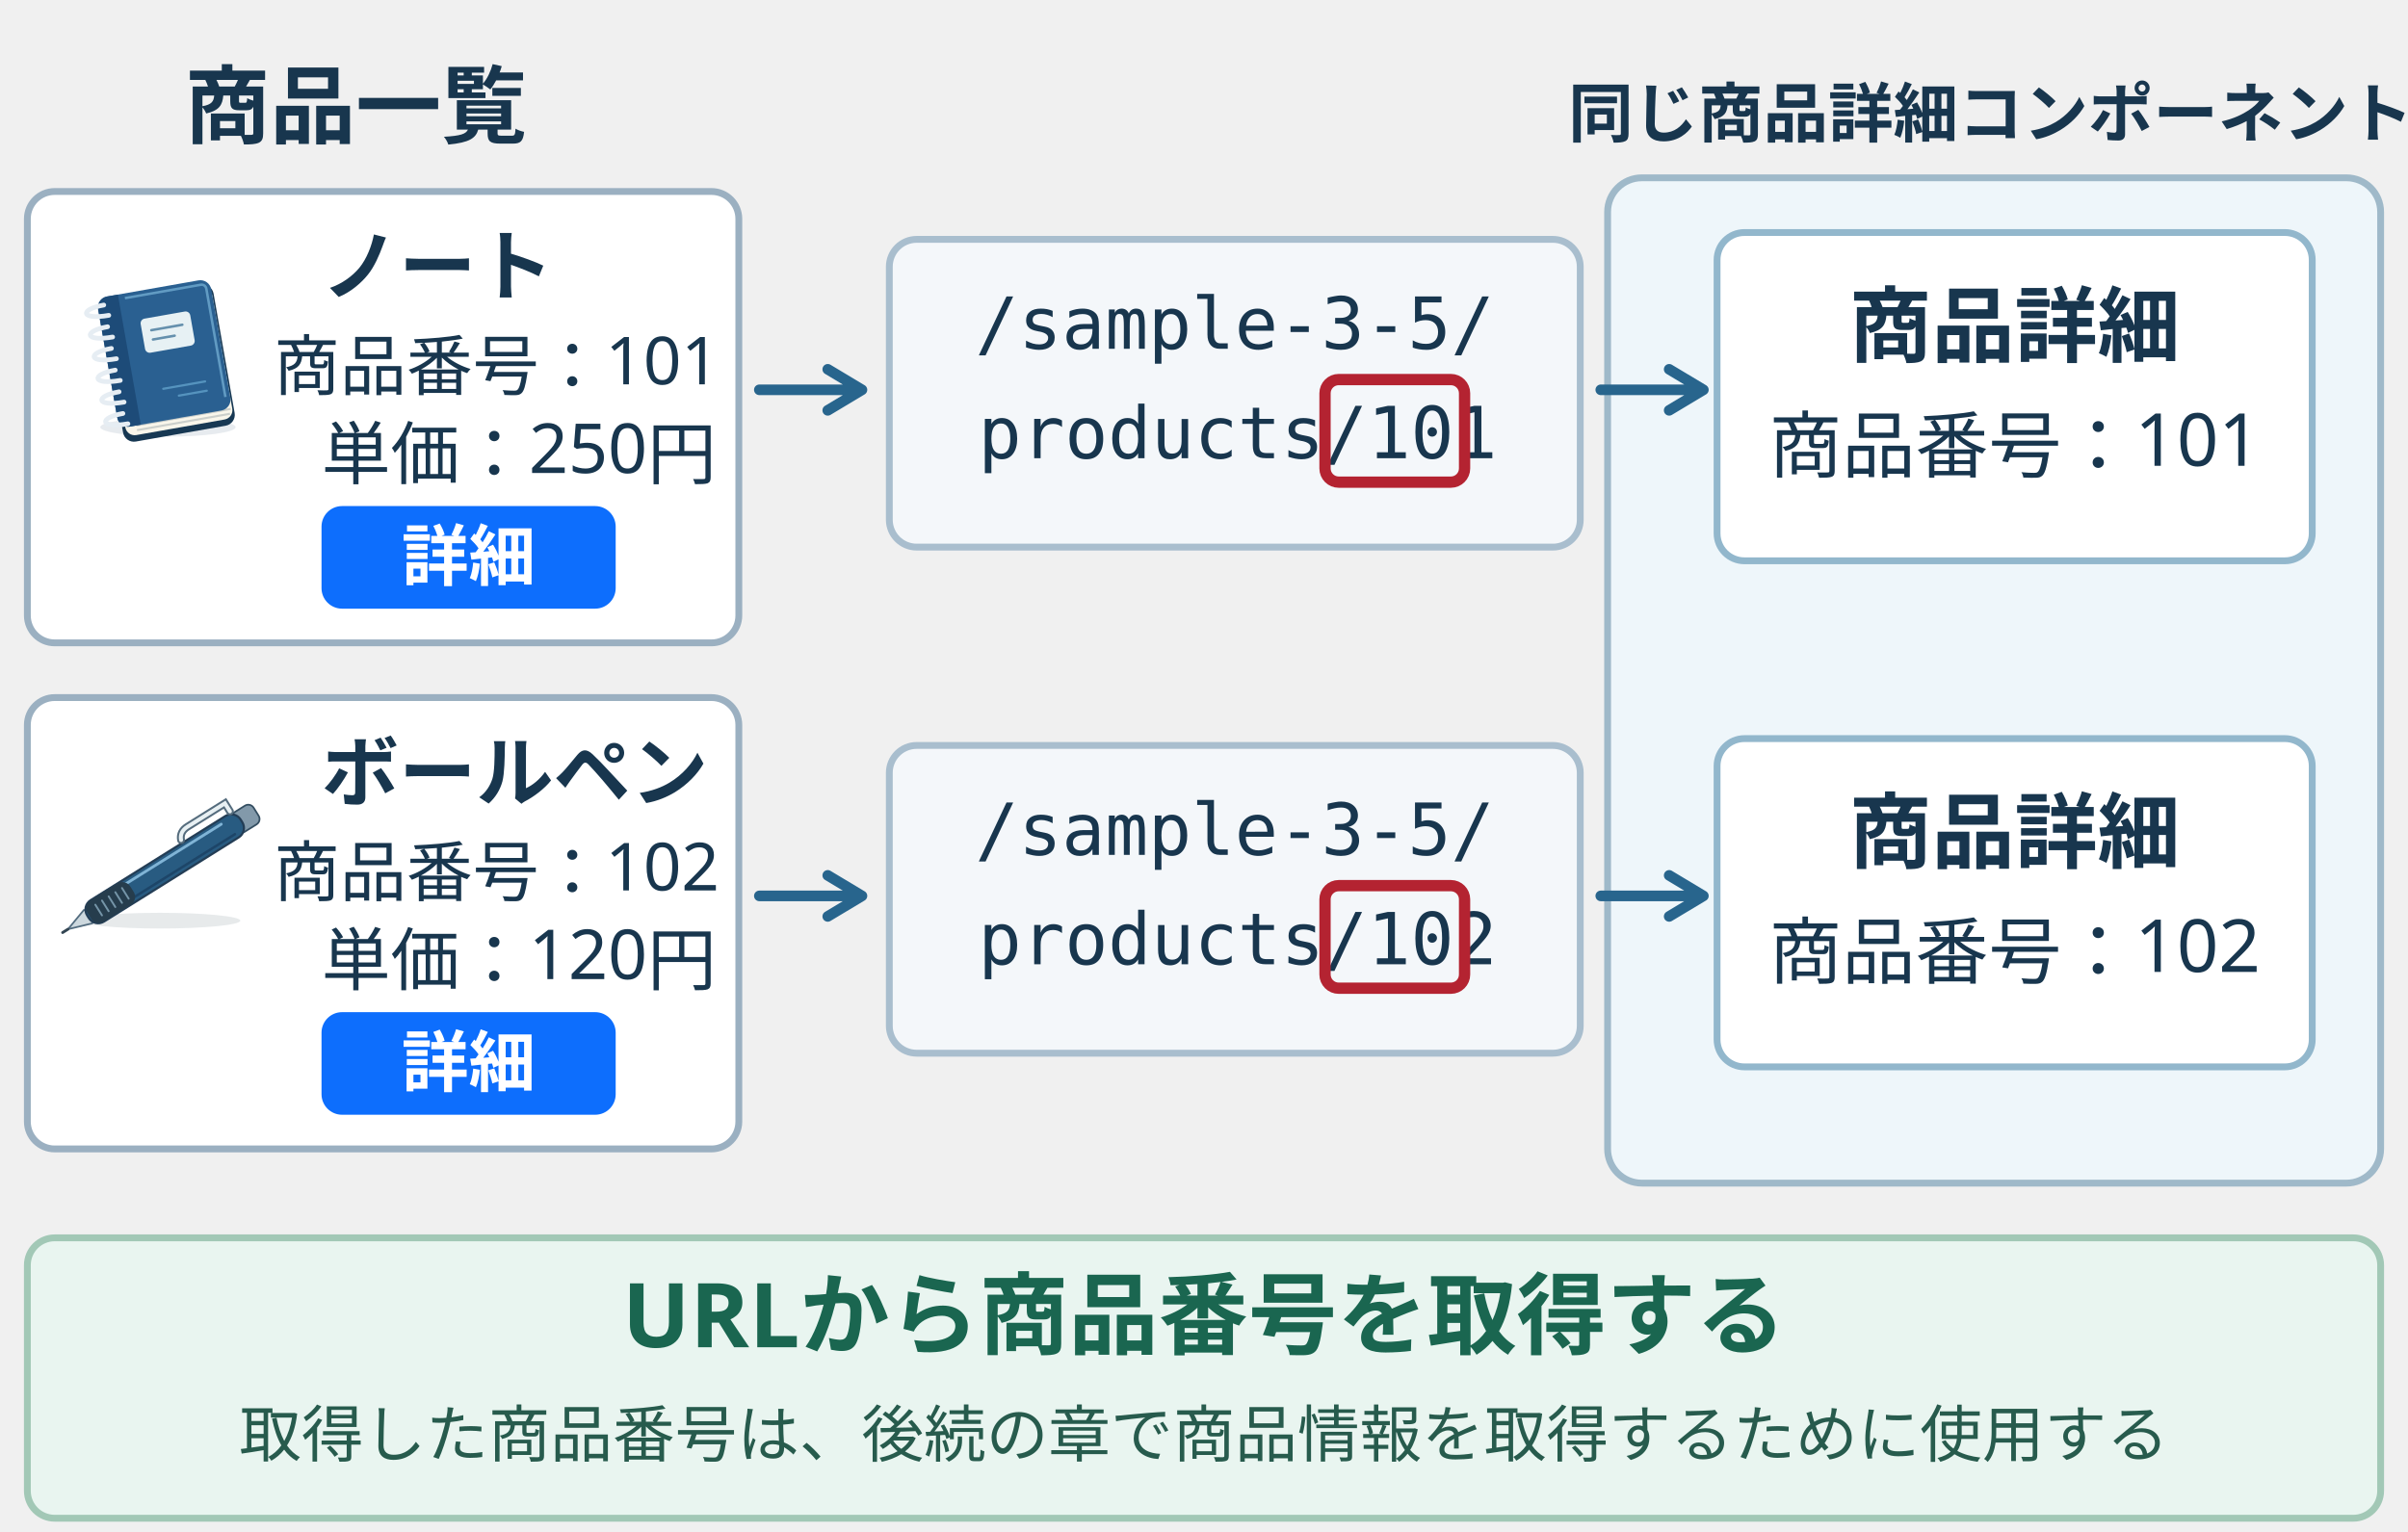
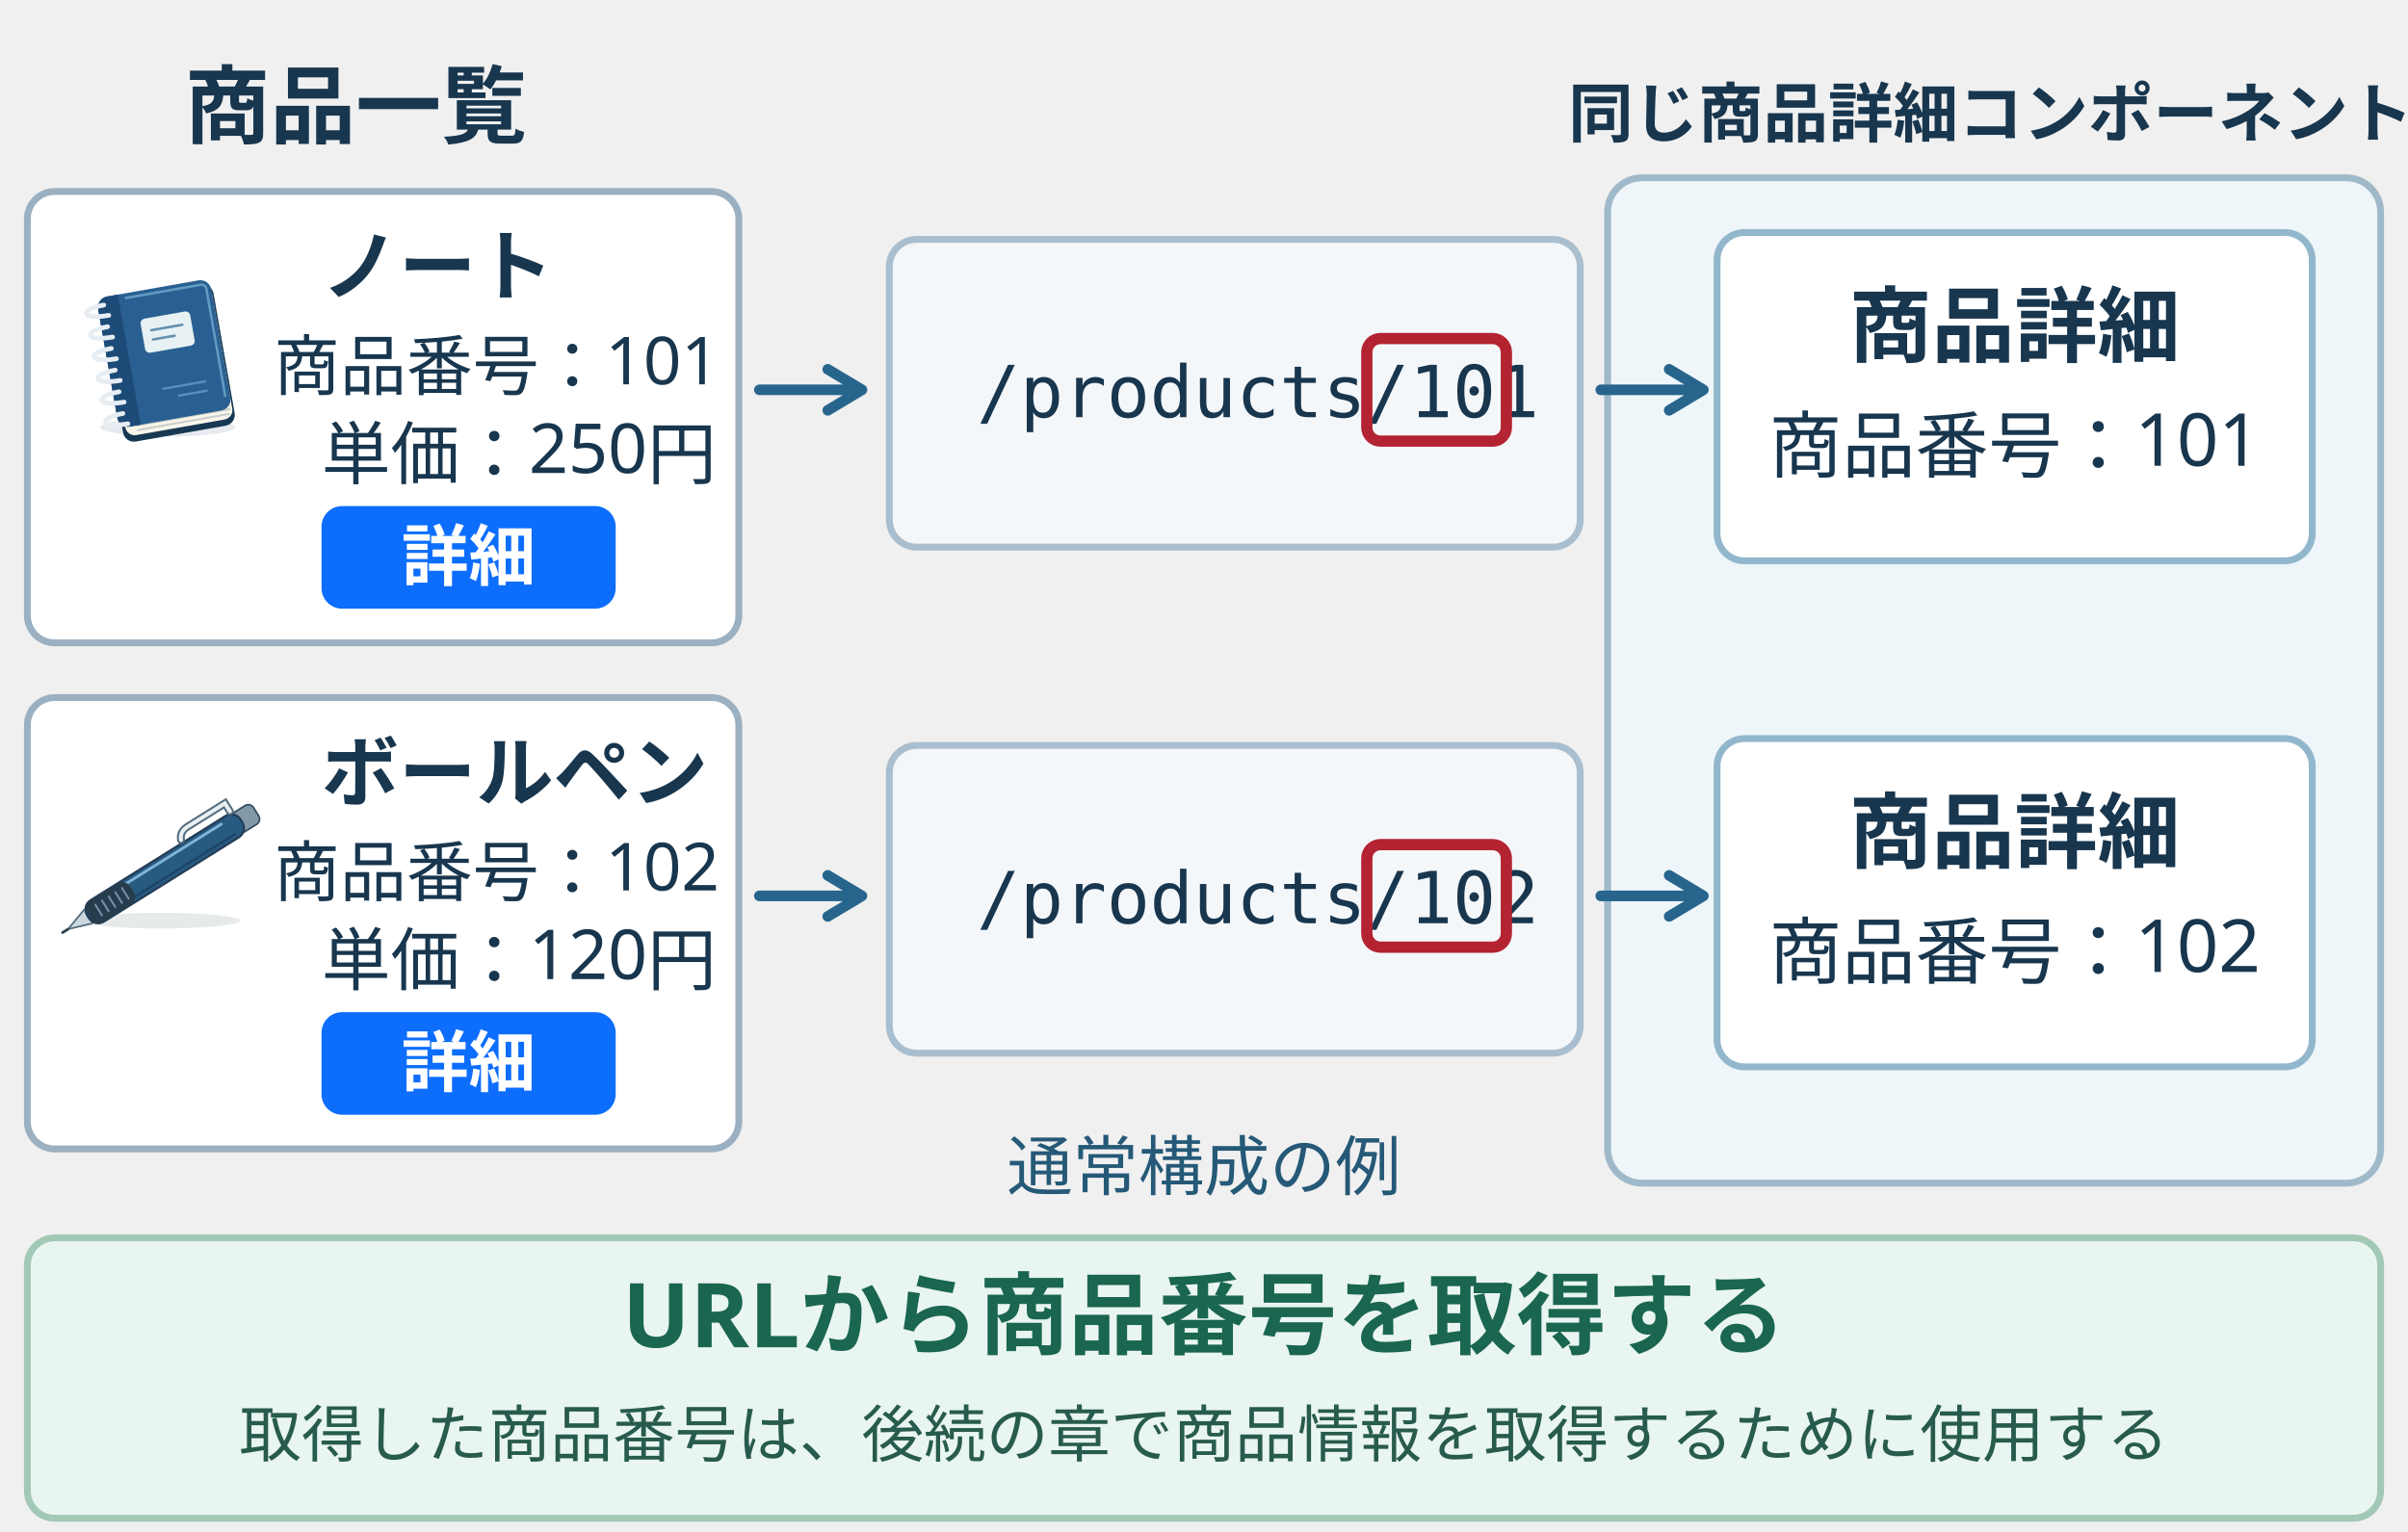
<svg xmlns="http://www.w3.org/2000/svg" width="352" height="224" viewBox="0 0 352 224" font-family="Meiryo, sans-serif" role="img">
  <text x="52" y="20" font-size="12.5" fill="#18364e" text-anchor="middle" font-weight="700">商品一覧</text>
  <text x="291" y="20" font-size="9.5" fill="#18364e" text-anchor="middle" font-weight="700">同じ商品詳細コンポーネント</text>
  <rect x="235" y="26" width="113" height="147" rx="5" fill="#eef6fa" stroke="#9fb9c9" stroke-width="1" />
  <rect x="4" y="28" width="104" height="66" rx="4" fill="#fff" stroke="#9bb0c1" stroke-width="1" />
  <g transform="translate(5 39) scale(0.23)">
    <ellipse cx="85" cy="102" rx="43" ry="6" fill="#24456b" opacity=".11" />
    <g transform="rotate(-10 84 60)">
      <rect x="49" y="16" width="72" height="91" rx="7" fill="#173853" />
      <rect x="51" y="18" width="69" height="85" rx="6" fill="#f9f6eb" />
      <path d="M58 97h61m-61 3h60" fill="none" stroke="#cbcfcb" stroke-width="1.3" />
      <rect x="47" y="13" width="73" height="84" rx="7" fill="#2a6091" />
      <path d="M54 13h7v84h-7a7 7 0 0 1-7-7V20a7 7 0 0 1 7-7Z" fill="#1d4b78" />
      <path d="M65 16h49a3 3 0 0 1 3 3v70" fill="none" stroke="#619bc3" stroke-width="1.6" />
      <rect x="72" y="31" width="32" height="22" rx="3" fill="#e7f1f4" />
      <path d="M78 39h20m-20 6h14" stroke="#6590ad" stroke-width="1.6" stroke-linecap="round" />
      <path d="M79 77h27m-18 6h18" stroke="#5593be" stroke-width="1.4" stroke-linecap="round" />
      <g fill="none" stroke="#e6edf3" stroke-width="3" stroke-linecap="round">
        <path d="M53 25c-18 0-18-7-2-7m2 21c-18 0-18-7-2-7m2 21c-18 0-18-7-2-7m2 21c-18 0-18-7-2-7m2 21c-18 0-18-7-2-7m2 21c-18 0-18-7-2-7" />
      </g>
    </g>
  </g>
  <text x="47" y="43" font-size="11.3" fill="#18364e" text-anchor="start" font-weight="700">ノート</text>
  <text x="40" y="57" font-size="9.7" fill="#18364e" text-anchor="start">商品番号：101</text>
  <text x="47" y="70" font-size="10.1" fill="#18364e" text-anchor="start">単価：250円</text>
  <rect x="47" y="74" width="43" height="15" rx="3" fill="#0d6efd" />
  <text x="68.5" y="84.832" font-size="9.8" fill="#fff" text-anchor="middle" font-weight="700">詳細</text>
  <path d="M111 57L126 57M121.00 54.00L126 57L121.00 60.00" fill="none" stroke="#28658d" stroke-width="1.55" stroke-linecap="round" stroke-linejoin="round" />
  <rect x="130" y="35" width="101" height="45" rx="4" fill="#f4f7fa" stroke="#a9bece" stroke-width="1" />
-   <text x="180.5" y="51" font-size="10.5" fill="#18364e" text-anchor="middle" font-family="Consolas, MS Gothic, monospace">/sample-3-5/</text>
-   <text x="143.00 148.80 154.60 160.40 166.19 171.99 177.79 183.59 189.39 195.19 200.99 206.78" y="67" font-family="Consolas, MS Gothic, monospace" font-size="10.5" fill="#18364e" xml:space="preserve">products/101</text>
-   <rect x="193.69" y="55.5" width="20.4" height="15.0" rx="2" fill="none" stroke="#b42331" stroke-width="1.65" />
+   <text x="142.80 148.60 154.40 160.20 166.00 171.80 177.60 183.40 189.20 195.00 200.80 206.60 212.40" y="61" font-size="10.5" fill="#18364e" text-anchor="start" font-weight="400" font-family="Consolas, MS Gothic, monospace">/products/101</text>
+   <rect x="199.8" y="49.5" width="20.4" height="15" rx="2" fill="none" stroke="#b42331" stroke-width="1.65" />
  <path d="M234 57L249 57M244.00 54.00L249 57L244.00 60.00" fill="none" stroke="#28658d" stroke-width="1.55" stroke-linecap="round" stroke-linejoin="round" />
  <rect x="251" y="34" width="87" height="48" rx="4" fill="#fff" stroke="#92b7cc" stroke-width="1" />
  <text x="294.5" y="52" font-size="12.1" fill="#18364e" text-anchor="middle" font-weight="700">商品詳細</text>
  <text x="294.5" y="69" font-size="10.7" fill="#18364e" text-anchor="middle">商品番号：101</text>
  <rect x="4" y="102" width="104" height="66" rx="4" fill="#fff" stroke="#9bb0c1" stroke-width="1" />
  <g transform="translate(5 113) scale(0.23)">
    <ellipse cx="80" cy="94" rx="51" ry="5" fill="#22424d" opacity=".11" />
    <g transform="rotate(-32 84 58)">
      <path d="M24 55 9 60l15 5 8-5Z" fill="#cdd8de" stroke="#536c7f" stroke-width="1.1" />
      <path d="M9 60H5" stroke="#334653" stroke-width="1.8" stroke-linecap="round" />
      <rect x="133" y="53" width="17" height="14" rx="4" fill="#8299aa" stroke="#344e61" stroke-width="1.1" />
      <rect x="24" y="52" width="115" height="16" rx="7" fill="#285b81" stroke="#233d55" stroke-width="1.4" />
      <path d="M30 55h97" stroke="#80b4d6" stroke-width="1.8" stroke-linecap="round" />
      <path d="M33 65h98" stroke="#1d4568" stroke-width="1.6" stroke-linecap="round" />
      <rect x="25" y="52" width="32" height="16" rx="6" fill="#263d4d" />
      <path d="M32 56v8m5-8v8m5-8v8m5-8v8m5-8v8" stroke="#7595a8" stroke-width="1.2" stroke-linecap="round" />
      <path d="M136 51v-6h-28q-6 0-8 5" fill="none" stroke="#556c7d" stroke-width="5" stroke-linecap="round" />
      <path d="M136 51v-6h-28q-6 0-8 5" fill="none" stroke="#e8f0f3" stroke-width="2.5" stroke-linecap="round" />
    </g>
  </g>
  <text x="47" y="117" font-size="11.3" fill="#18364e" text-anchor="start" font-weight="700">ボールペン</text>
  <text x="40" y="131" font-size="9.7" fill="#18364e" text-anchor="start">商品番号：102</text>
  <text x="47" y="144" font-size="10.1" fill="#18364e" text-anchor="start">単価：120円</text>
  <rect x="47" y="148" width="43" height="15" rx="3" fill="#0d6efd" />
  <text x="68.5" y="158.832" font-size="9.8" fill="#fff" text-anchor="middle" font-weight="700">詳細</text>
  <path d="M111 131L126 131M121.00 128.00L126 131L121.00 134.00" fill="none" stroke="#28658d" stroke-width="1.55" stroke-linecap="round" stroke-linejoin="round" />
  <rect x="130" y="109" width="101" height="45" rx="4" fill="#f4f7fa" stroke="#a9bece" stroke-width="1" />
-   <text x="180.5" y="125" font-size="10.5" fill="#18364e" text-anchor="middle" font-family="Consolas, MS Gothic, monospace">/sample-3-5/</text>
-   <text x="143.00 148.80 154.60 160.40 166.19 171.99 177.79 183.59 189.39 195.19 200.99 206.78" y="141" font-family="Consolas, MS Gothic, monospace" font-size="10.5" fill="#18364e" xml:space="preserve">products/102</text>
-   <rect x="193.69" y="129.5" width="20.4" height="15.0" rx="2" fill="none" stroke="#b42331" stroke-width="1.65" />
+   <text x="142.80 148.60 154.40 160.20 166.00 171.80 177.60 183.40 189.20 195.00 200.80 206.60 212.40" y="135" font-size="10.5" fill="#18364e" text-anchor="start" font-weight="400" font-family="Consolas, MS Gothic, monospace">/products/102</text>
+   <rect x="199.8" y="123.5" width="20.4" height="15" rx="2" fill="none" stroke="#b42331" stroke-width="1.65" />
  <path d="M234 131L249 131M244.00 128.00L249 131L244.00 134.00" fill="none" stroke="#28658d" stroke-width="1.55" stroke-linecap="round" stroke-linejoin="round" />
  <rect x="251" y="108" width="87" height="48" rx="4" fill="#fff" stroke="#92b7cc" stroke-width="1" />
  <text x="294.5" y="126" font-size="12.1" fill="#18364e" text-anchor="middle" font-weight="700">商品詳細</text>
  <text x="294.5" y="143" font-size="10.7" fill="#18364e" text-anchor="middle">商品番号：102</text>
  <rect x="4" y="181" width="344" height="41" rx="4" fill="#e9f5f0" stroke="#a2c8b6" stroke-width="1" />
  <text x="176" y="197" font-size="13.1" fill="#1a6650" text-anchor="middle" font-weight="700">URLから商品番号を取得する</text>
  <text x="176" y="213" font-size="9.1" fill="#275b4d" text-anchor="middle">取得した商品番号は、後続の章で商品情報を取得するために使用する</text>
+   <text x="176" y="174" font-size="9.6" fill="#255977" text-anchor="middle" font-weight="400">通常構成の例</text>
</svg>
